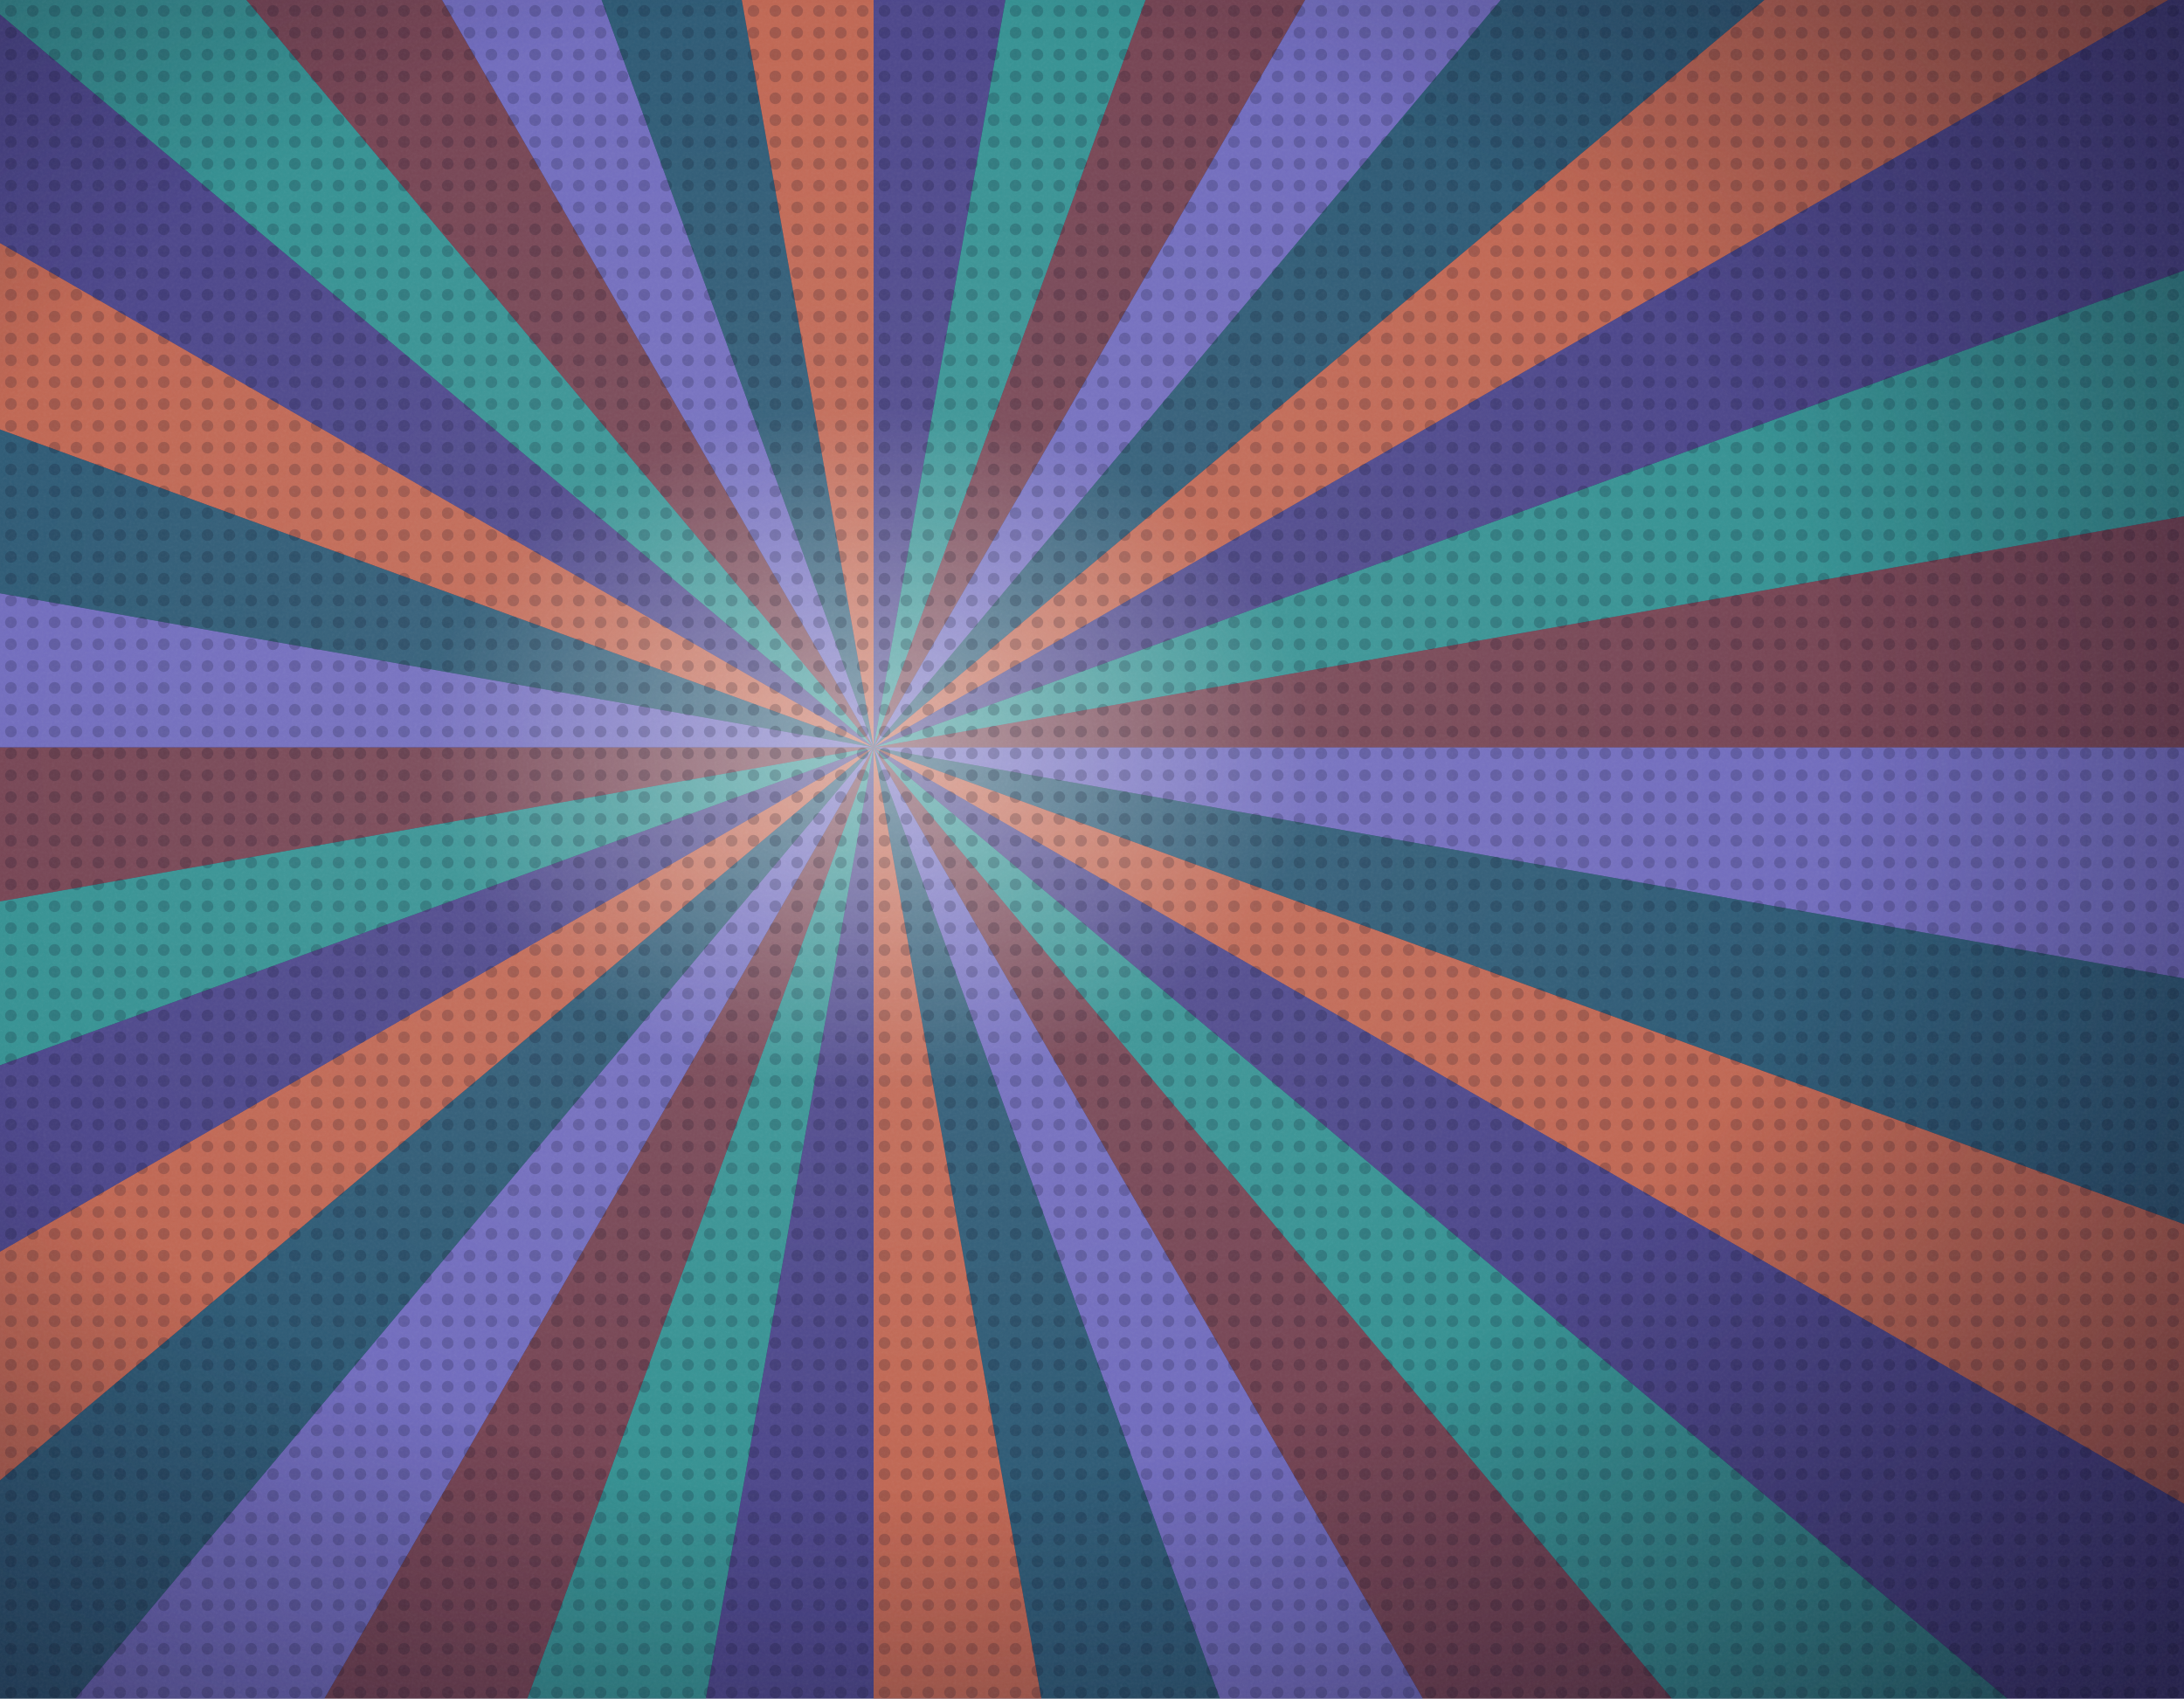
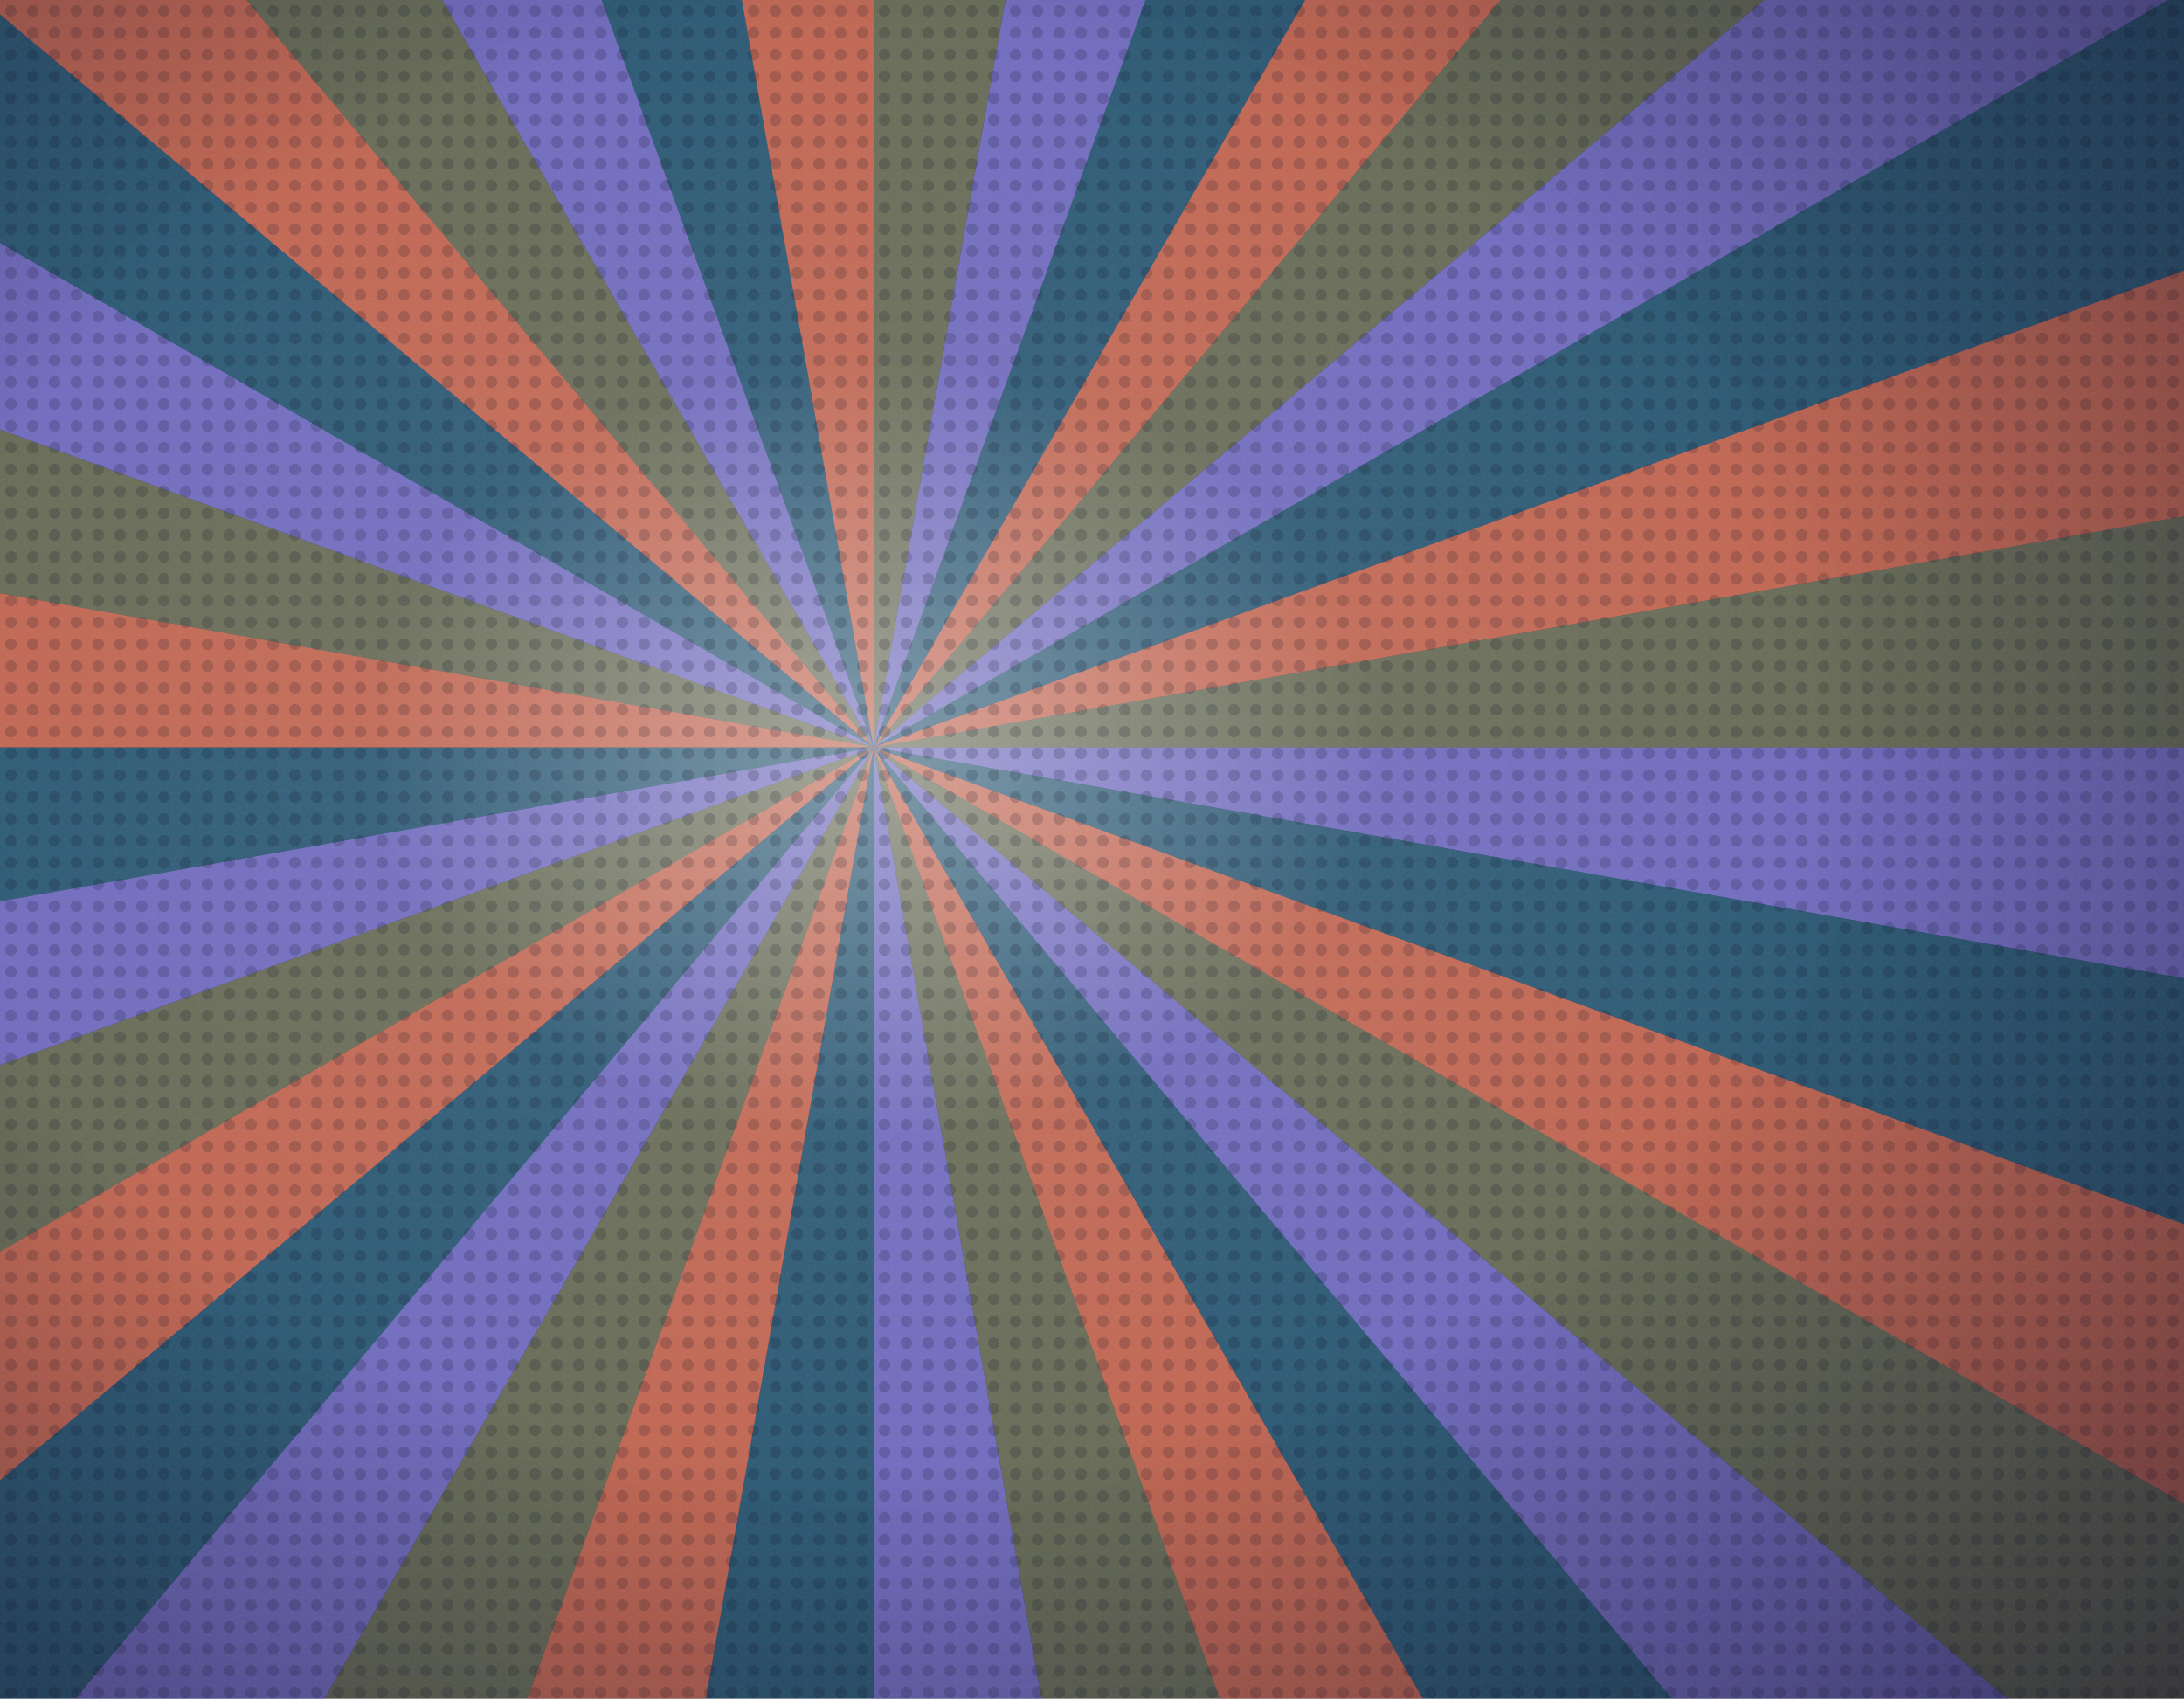
<svg xmlns="http://www.w3.org/2000/svg" viewBox="0 0 900 700" preserveAspectRatio="xMidYMid slice" role="img" aria-label="">
  <defs>
-     <radialGradient id="glow-a" cx="40%" cy="44%" r="45%">
-       <stop offset="0%" stop-color="#FFFFFF" stop-opacity="0.5" />
-       <stop offset="45%" stop-color="#FFFFFF" stop-opacity="0.06" />
+     <radialGradient id="glow-a" cx="40%" cy="44%" r="46%">
+       <stop offset="0%" stop-color="#FFFFFF" stop-opacity="0.4" />
+       <stop offset="50%" stop-color="#FFFFFF" stop-opacity="0.05" />
      <stop offset="100%" stop-color="#FFFFFF" stop-opacity="0" />
    </radialGradient>
-     <radialGradient id="vig-a" cx="40%" cy="44%" r="80%">
-       <stop offset="55%" stop-color="#0B0820" stop-opacity="0" />
-       <stop offset="100%" stop-color="#0B0820" stop-opacity="0.6" />
+     <radialGradient id="vig-a" cx="40%" cy="44%" r="82%">
+       <stop offset="52%" stop-color="#0B0820" stop-opacity="0" />
+       <stop offset="100%" stop-color="#0B0820" stop-opacity="0.55" />
    </radialGradient>
    <pattern id="ht-a" width="9" height="9" patternUnits="userSpaceOnUse">
-       <circle cx="4.5" cy="4.5" r="2.4" fill="#0B0820" fill-opacity="0.18" />
+       <circle cx="4.5" cy="4.5" r="2.4" fill="#0B0820" fill-opacity="0.17" />
    </pattern>
    <filter id="grain-a">
      <feTurbulence type="fractalNoise" baseFrequency="0.85" numOctaves="2" stitchTiles="stitch" />
      <feColorMatrix type="saturate" values="0" />
      <feComponentTransfer>
        <feFuncA type="linear" slope="0.06" />
      </feComponentTransfer>
    </filter>
  </defs>
  <rect width="900" height="700" fill="#241E52" />
  <polygon points="360.0,308.0 1956.2,308.0 1932.0,585.2" fill="#8480D9" fill-opacity="0.8" />
  <polygon points="360.0,308.0 1932.0,585.2 1860.0,853.9" fill="#3AAFA4" fill-opacity="0.42" />
  <polygon points="360.0,308.0 1860.0,853.9 1742.4,1106.1" fill="#E87A54" fill-opacity="0.8" />
-   <polygon points="360.0,308.0 1742.4,1106.1 1582.8,1334.0" fill="#8480D9" fill-opacity="0.42" />
-   <polygon points="360.0,308.0 1582.8,1334.0 1386.0,1530.8" fill="#3AAFA4" fill-opacity="0.8" />
-   <polygon points="360.0,308.0 1386.0,1530.8 1158.1,1690.4" fill="#E87A54" fill-opacity="0.42" />
-   <polygon points="360.0,308.0 1158.1,1690.4 905.9,1808.0" fill="#8480D9" fill-opacity="0.8" />
-   <polygon points="360.0,308.0 905.9,1808.0 637.2,1880.0" fill="#3AAFA4" fill-opacity="0.42" />
-   <polygon points="360.0,308.0 637.2,1880.0 360.0,1904.2" fill="#E87A54" fill-opacity="0.8" />
-   <polygon points="360.0,308.0 360.0,1904.2 82.8,1880.0" fill="#8480D9" fill-opacity="0.42" />
-   <polygon points="360.0,308.0 82.8,1880.0 -185.9,1808.0" fill="#3AAFA4" fill-opacity="0.8" />
-   <polygon points="360.0,308.0 -185.9,1808.0 -438.1,1690.4" fill="#E87A54" fill-opacity="0.42" />
+   <polygon points="360.0,308.0 1742.4,1106.1 1582.8,1334.0" fill="#C6D95E" fill-opacity="0.42" />
+   <polygon points="360.0,308.0 1582.8,1334.0 1386.0,1530.8" fill="#8480D9" fill-opacity="0.8" />
+   <polygon points="360.0,308.0 1386.0,1530.8 1158.1,1690.4" fill="#3AAFA4" fill-opacity="0.42" />
+   <polygon points="360.0,308.0 1158.1,1690.4 905.9,1808.0" fill="#E87A54" fill-opacity="0.8" />
+   <polygon points="360.0,308.0 905.9,1808.0 637.2,1880.0" fill="#C6D95E" fill-opacity="0.42" />
+   <polygon points="360.0,308.0 637.2,1880.0 360.0,1904.2" fill="#8480D9" fill-opacity="0.8" />
+   <polygon points="360.0,308.0 360.0,1904.2 82.8,1880.0" fill="#3AAFA4" fill-opacity="0.42" />
+   <polygon points="360.0,308.0 82.8,1880.0 -185.9,1808.0" fill="#E87A54" fill-opacity="0.8" />
+   <polygon points="360.0,308.0 -185.9,1808.0 -438.1,1690.4" fill="#C6D95E" fill-opacity="0.42" />
  <polygon points="360.0,308.0 -438.1,1690.4 -666.0,1530.8" fill="#8480D9" fill-opacity="0.8" />
  <polygon points="360.0,308.0 -666.0,1530.8 -862.8,1334.0" fill="#3AAFA4" fill-opacity="0.42" />
  <polygon points="360.0,308.0 -862.8,1334.0 -1022.4,1106.1" fill="#E87A54" fill-opacity="0.8" />
-   <polygon points="360.0,308.0 -1022.4,1106.1 -1140.0,853.9" fill="#8480D9" fill-opacity="0.42" />
-   <polygon points="360.0,308.0 -1140.0,853.9 -1212.0,585.2" fill="#3AAFA4" fill-opacity="0.8" />
-   <polygon points="360.0,308.0 -1212.0,585.2 -1236.2,308.0" fill="#E87A54" fill-opacity="0.42" />
-   <polygon points="360.0,308.0 -1236.2,308.0 -1212.0,30.8" fill="#8480D9" fill-opacity="0.8" />
-   <polygon points="360.0,308.0 -1212.0,30.8 -1140.0,-237.9" fill="#3AAFA4" fill-opacity="0.42" />
-   <polygon points="360.0,308.0 -1140.0,-237.9 -1022.4,-490.1" fill="#E87A54" fill-opacity="0.8" />
-   <polygon points="360.0,308.0 -1022.4,-490.1 -862.8,-718.0" fill="#8480D9" fill-opacity="0.42" />
-   <polygon points="360.0,308.0 -862.8,-718.0 -666.0,-914.8" fill="#3AAFA4" fill-opacity="0.8" />
-   <polygon points="360.0,308.0 -666.0,-914.8 -438.1,-1074.4" fill="#E87A54" fill-opacity="0.42" />
+   <polygon points="360.0,308.0 -1022.4,1106.1 -1140.0,853.9" fill="#C6D95E" fill-opacity="0.42" />
+   <polygon points="360.0,308.0 -1140.0,853.9 -1212.0,585.2" fill="#8480D9" fill-opacity="0.8" />
+   <polygon points="360.0,308.0 -1212.0,585.2 -1236.2,308.0" fill="#3AAFA4" fill-opacity="0.42" />
+   <polygon points="360.0,308.0 -1236.2,308.0 -1212.0,30.8" fill="#E87A54" fill-opacity="0.8" />
+   <polygon points="360.0,308.0 -1212.0,30.8 -1140.0,-237.9" fill="#C6D95E" fill-opacity="0.42" />
+   <polygon points="360.0,308.0 -1140.0,-237.9 -1022.4,-490.1" fill="#8480D9" fill-opacity="0.8" />
+   <polygon points="360.0,308.0 -1022.4,-490.1 -862.8,-718.0" fill="#3AAFA4" fill-opacity="0.42" />
+   <polygon points="360.0,308.0 -862.8,-718.0 -666.0,-914.8" fill="#E87A54" fill-opacity="0.8" />
+   <polygon points="360.0,308.0 -666.0,-914.8 -438.1,-1074.4" fill="#C6D95E" fill-opacity="0.42" />
  <polygon points="360.0,308.0 -438.1,-1074.4 -185.9,-1192.0" fill="#8480D9" fill-opacity="0.8" />
  <polygon points="360.0,308.0 -185.9,-1192.0 82.8,-1264.0" fill="#3AAFA4" fill-opacity="0.42" />
  <polygon points="360.0,308.0 82.8,-1264.0 360.0,-1288.2" fill="#E87A54" fill-opacity="0.8" />
-   <polygon points="360.0,308.0 360.0,-1288.2 637.2,-1264.0" fill="#8480D9" fill-opacity="0.42" />
-   <polygon points="360.0,308.0 637.2,-1264.0 905.9,-1192.0" fill="#3AAFA4" fill-opacity="0.8" />
-   <polygon points="360.0,308.0 905.9,-1192.0 1158.1,-1074.4" fill="#E87A54" fill-opacity="0.42" />
-   <polygon points="360.0,308.0 1158.1,-1074.4 1386.0,-914.8" fill="#8480D9" fill-opacity="0.8" />
-   <polygon points="360.0,308.0 1386.0,-914.8 1582.8,-718.0" fill="#3AAFA4" fill-opacity="0.42" />
-   <polygon points="360.0,308.0 1582.8,-718.0 1742.4,-490.1" fill="#E87A54" fill-opacity="0.8" />
-   <polygon points="360.0,308.0 1742.4,-490.1 1860.0,-237.9" fill="#8480D9" fill-opacity="0.42" />
-   <polygon points="360.0,308.0 1860.0,-237.9 1932.0,30.8" fill="#3AAFA4" fill-opacity="0.8" />
-   <polygon points="360.0,308.0 1932.0,30.8 1956.2,308.0" fill="#E87A54" fill-opacity="0.42" />
+   <polygon points="360.0,308.0 360.0,-1288.2 637.2,-1264.0" fill="#C6D95E" fill-opacity="0.42" />
+   <polygon points="360.0,308.0 637.2,-1264.0 905.9,-1192.0" fill="#8480D9" fill-opacity="0.8" />
+   <polygon points="360.0,308.0 905.9,-1192.0 1158.1,-1074.4" fill="#3AAFA4" fill-opacity="0.42" />
+   <polygon points="360.0,308.0 1158.1,-1074.4 1386.0,-914.8" fill="#E87A54" fill-opacity="0.8" />
+   <polygon points="360.0,308.0 1386.0,-914.8 1582.8,-718.0" fill="#C6D95E" fill-opacity="0.42" />
+   <polygon points="360.0,308.0 1582.8,-718.0 1742.4,-490.1" fill="#8480D9" fill-opacity="0.8" />
+   <polygon points="360.0,308.0 1742.4,-490.1 1860.0,-237.9" fill="#3AAFA4" fill-opacity="0.42" />
+   <polygon points="360.0,308.0 1860.0,-237.9 1932.0,30.8" fill="#E87A54" fill-opacity="0.8" />
+   <polygon points="360.0,308.0 1932.0,30.8 1956.2,308.0" fill="#C6D95E" fill-opacity="0.42" />
  <rect width="900" height="700" fill="url(#glow-a)" />
  <rect width="900" height="700" fill="url(#vig-a)" />
  <rect width="900" height="700" fill="url(#ht-a)" />
  <rect width="900" height="700" filter="url(#grain-a)" />
</svg>
